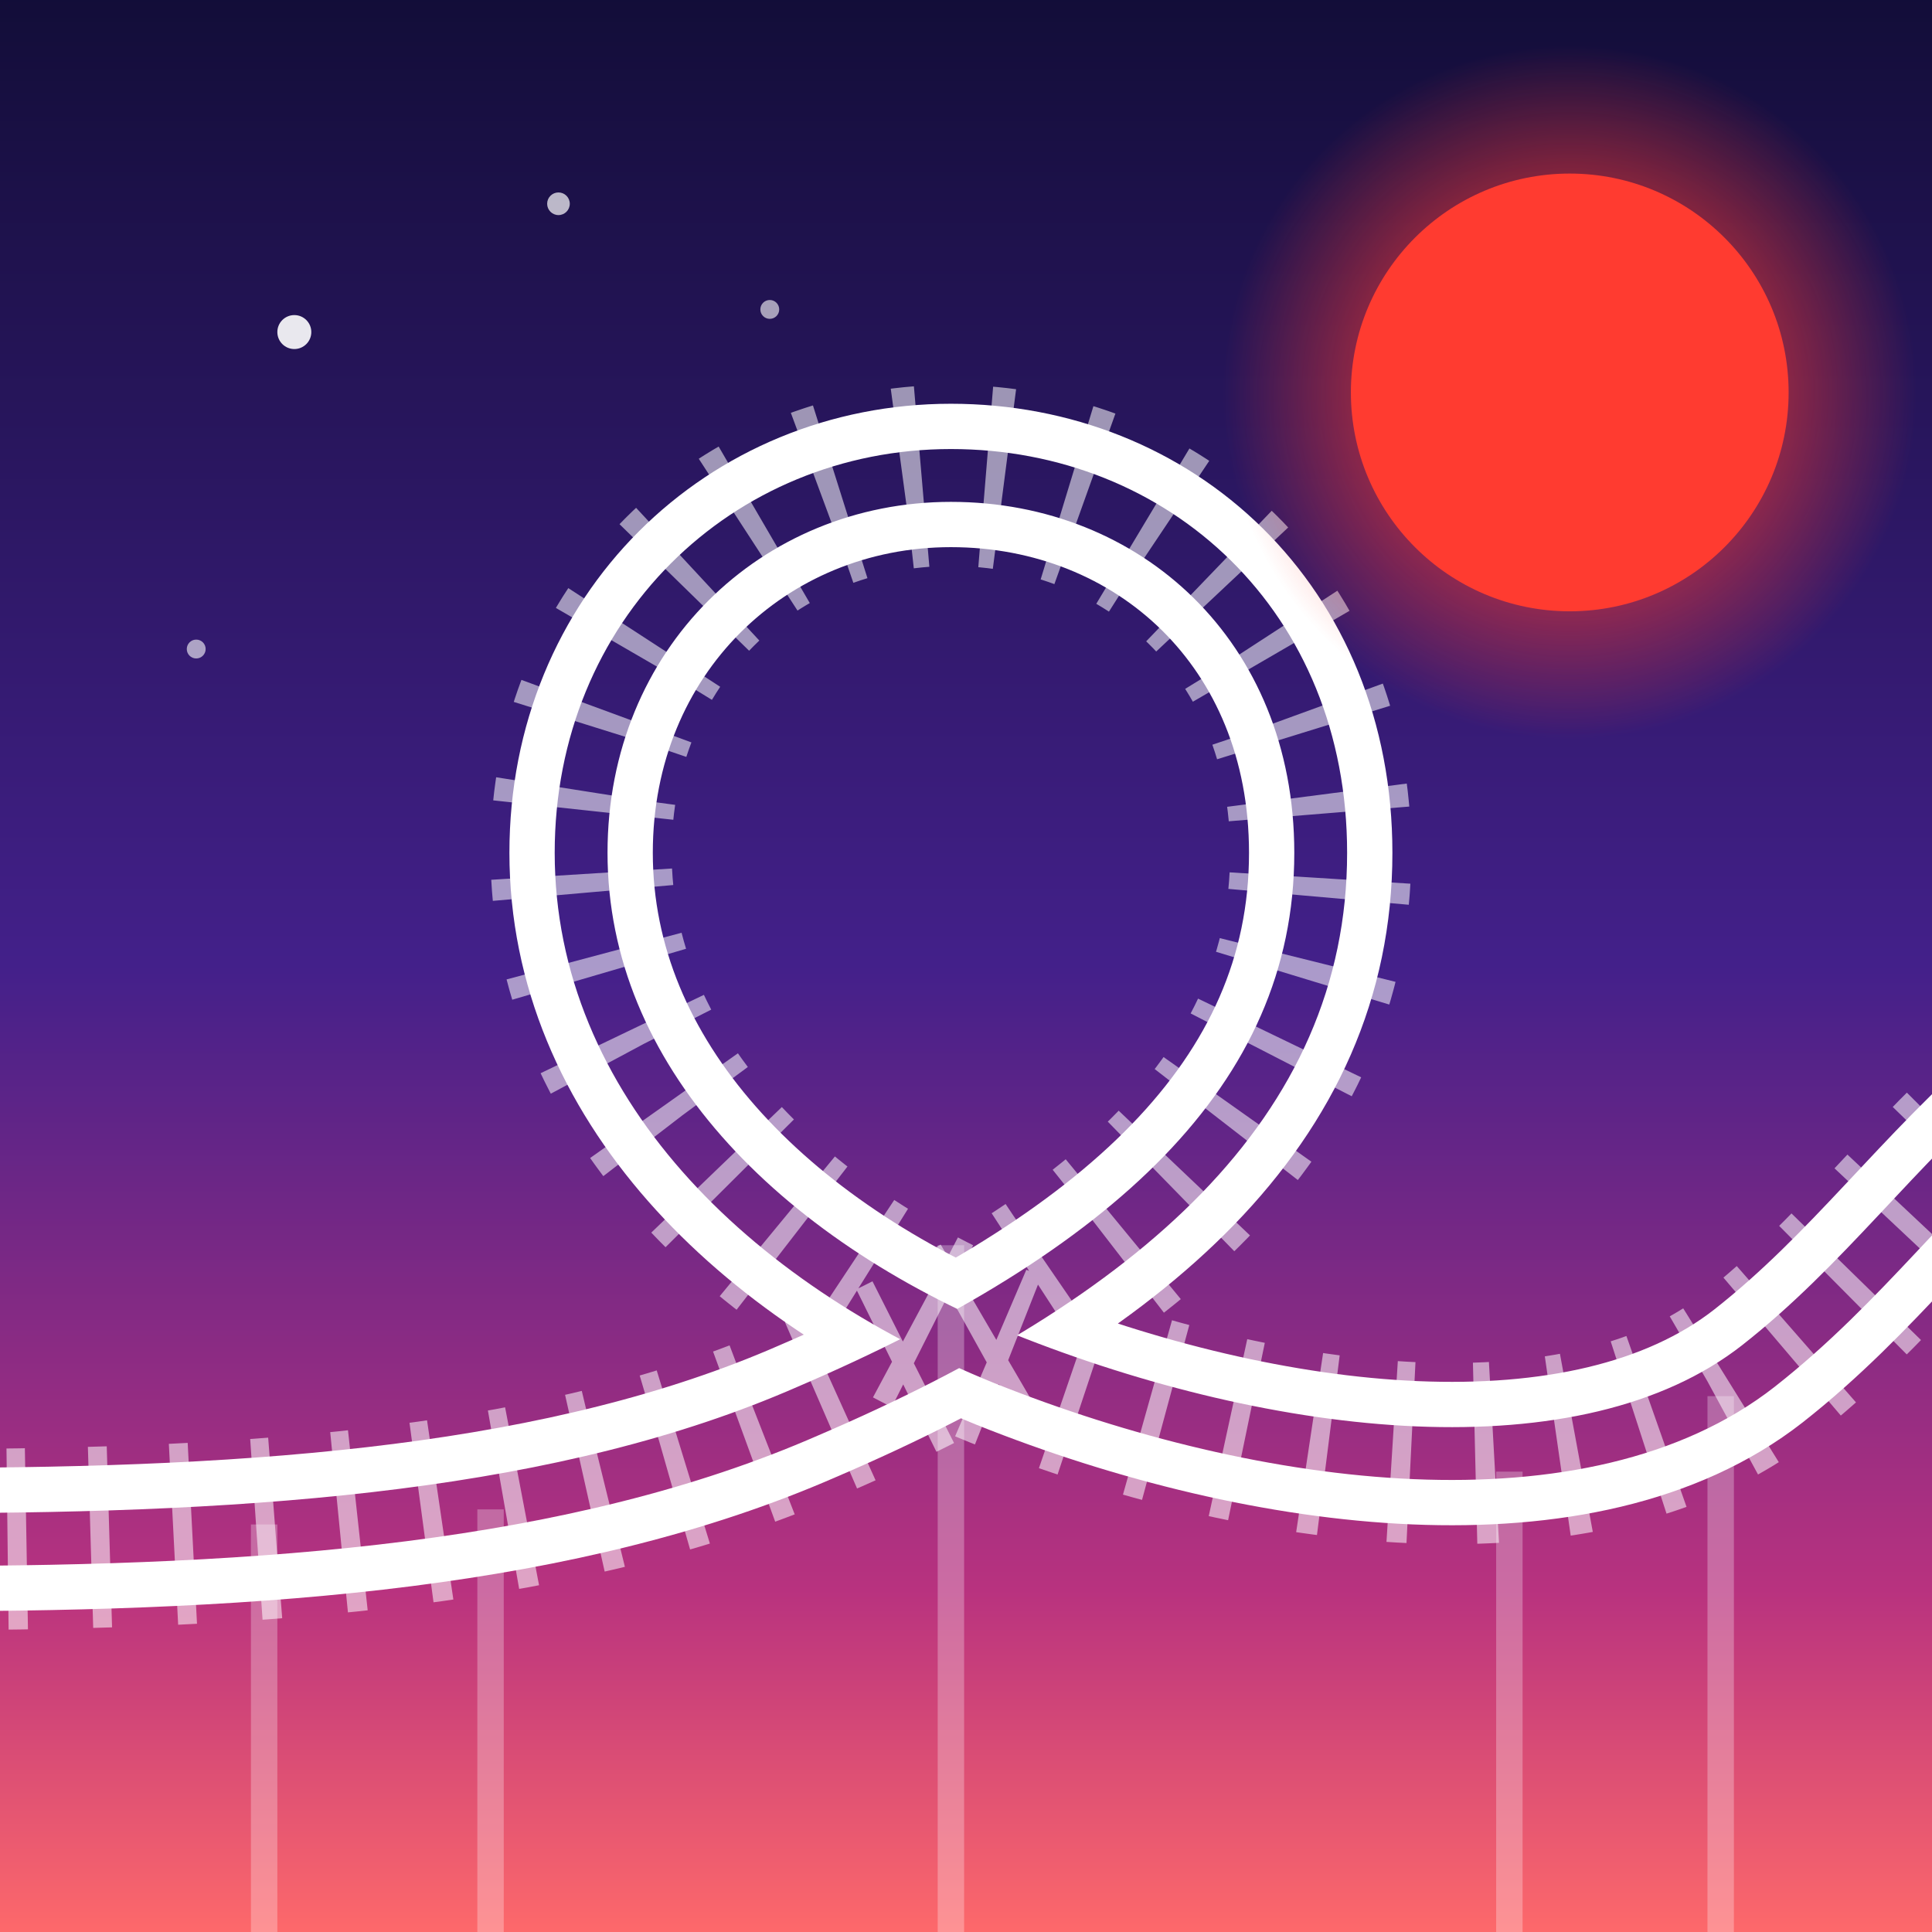
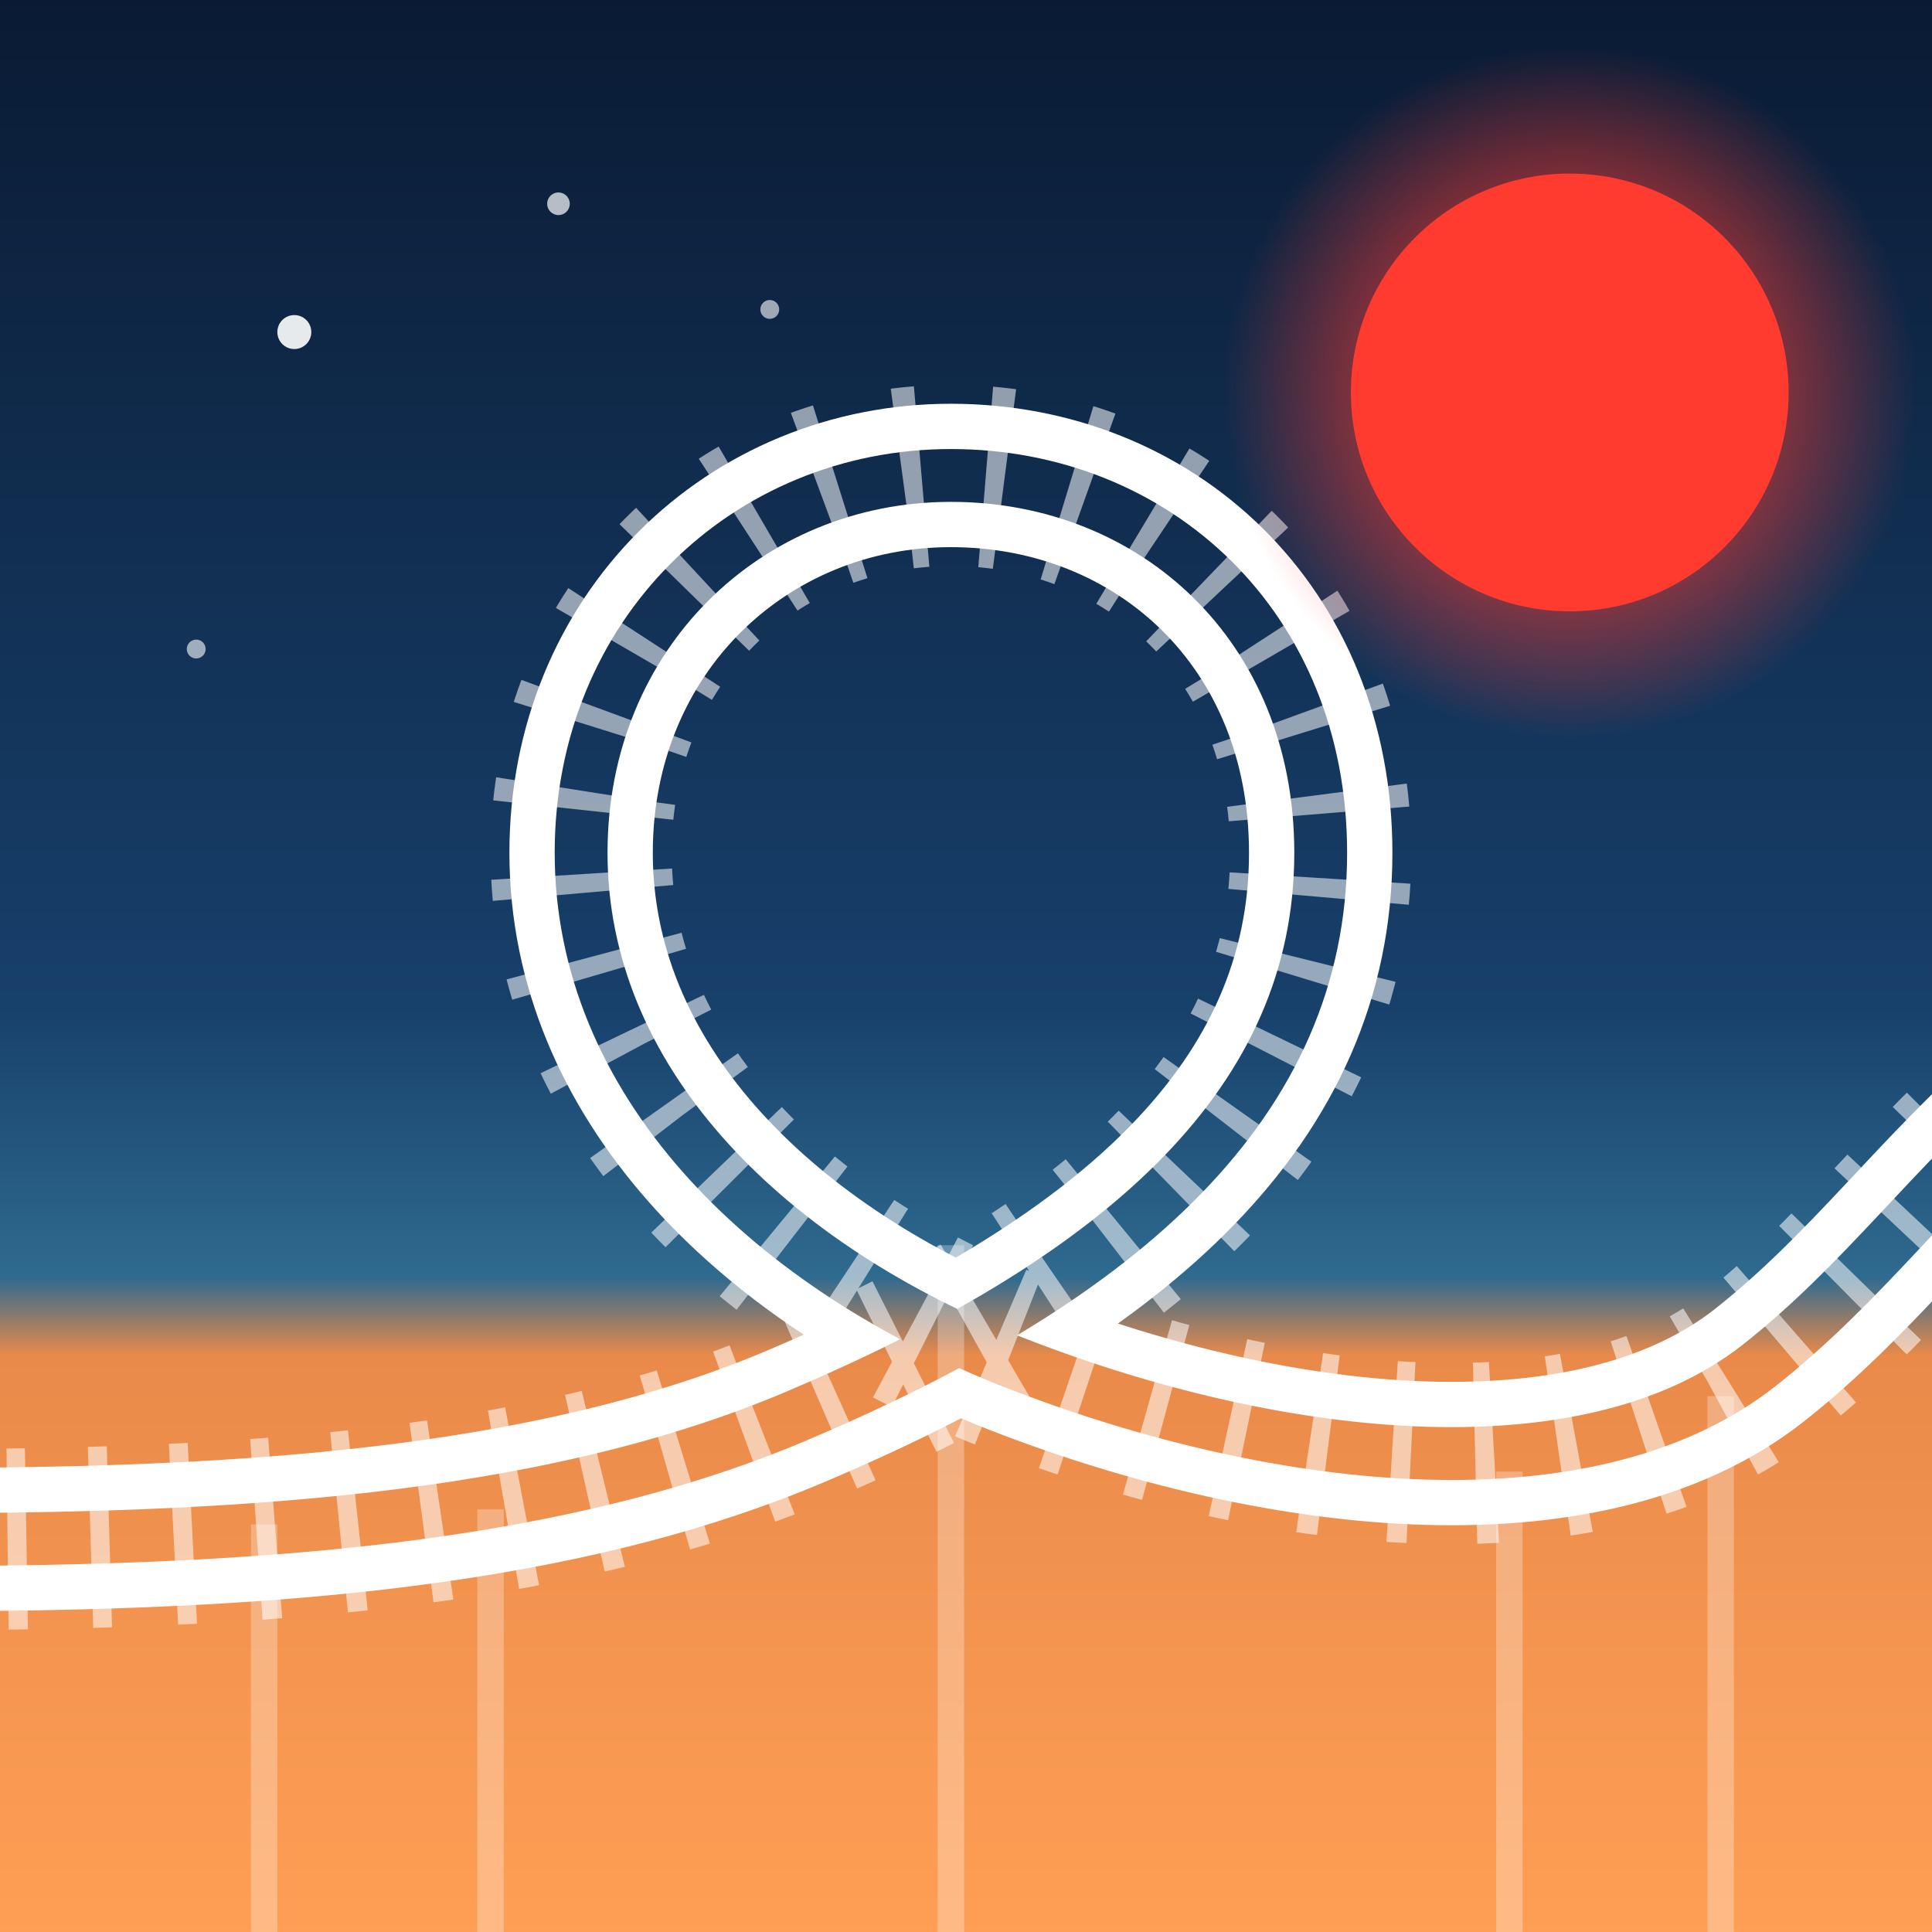
<svg xmlns="http://www.w3.org/2000/svg" viewBox="0 0 512 512">
  <defs>
    <linearGradient id="sky" x1="0" y1="0" x2="0" y2="1">
-       <stop offset="0" stop-color="#120d38" />
-       <stop offset="0.5" stop-color="#43208a" />
-       <stop offset="0.82" stop-color="#b8327f" />
-       <stop offset="1" stop-color="#ff6a6a" />
+       <stop offset="0" stop-color="#0a1a33" />
+       <stop offset="0.52" stop-color="#17406b" />
+       <stop offset="0.66" stop-color="#2f6a8f" />
+       <stop offset="0.7" stop-color="#e98a4a" />
+       <stop offset="1" stop-color="#ff9f55" />
    </linearGradient>
    <path id="track" d="M-20 408 C 70 408, 150 402, 214 374 C 298 338, 350 292, 350 226 C 350 166, 306 126, 252 126 C 198 126, 154 168, 154 226 C 154 286, 202 334, 266 360 C 336 388, 420 398, 466 362 C 494 340, 512 314, 540 290" />
    <mask id="rails" maskUnits="userSpaceOnUse" x="-40" y="-40" width="600" height="600">
      <use href="#track" fill="none" stroke="#fff" stroke-width="38" stroke-linecap="round" stroke-linejoin="round" />
      <use href="#track" fill="none" stroke="#000" stroke-width="14" stroke-linecap="butt" stroke-linejoin="round" />
    </mask>
    <radialGradient id="glow">
      <stop offset="0.55" stop-color="#ff3b30" stop-opacity="0.55" />
      <stop offset="1" stop-color="#ff3b30" stop-opacity="0" />
    </radialGradient>
  </defs>
  <rect width="512" height="512" fill="url(#sky)" />
  <g fill="#fff">
    <circle cx="78" cy="88" r="4.5" opacity="0.9" />
    <circle cx="148" cy="54" r="3" opacity="0.7" />
    <circle cx="52" cy="172" r="2.5" opacity="0.6" />
    <circle cx="204" cy="82" r="2.5" opacity="0.6" />
  </g>
  <g stroke="#fff" stroke-opacity="0.28" stroke-width="7">
    <path d="M70 404V512M130 400V512M400 390V512M456 370V512M252 330V512" />
  </g>
  <g>
    <use href="#track" fill="none" stroke="#fff" stroke-opacity="0.55" stroke-width="48" stroke-dasharray="5 17" />
    <rect width="512" height="512" fill="#fff" mask="url(#rails)" />
  </g>
  <circle cx="416" cy="104" r="92" fill="url(#glow)" />
  <circle cx="416" cy="104" r="58" fill="#ff3b30" />
</svg>
